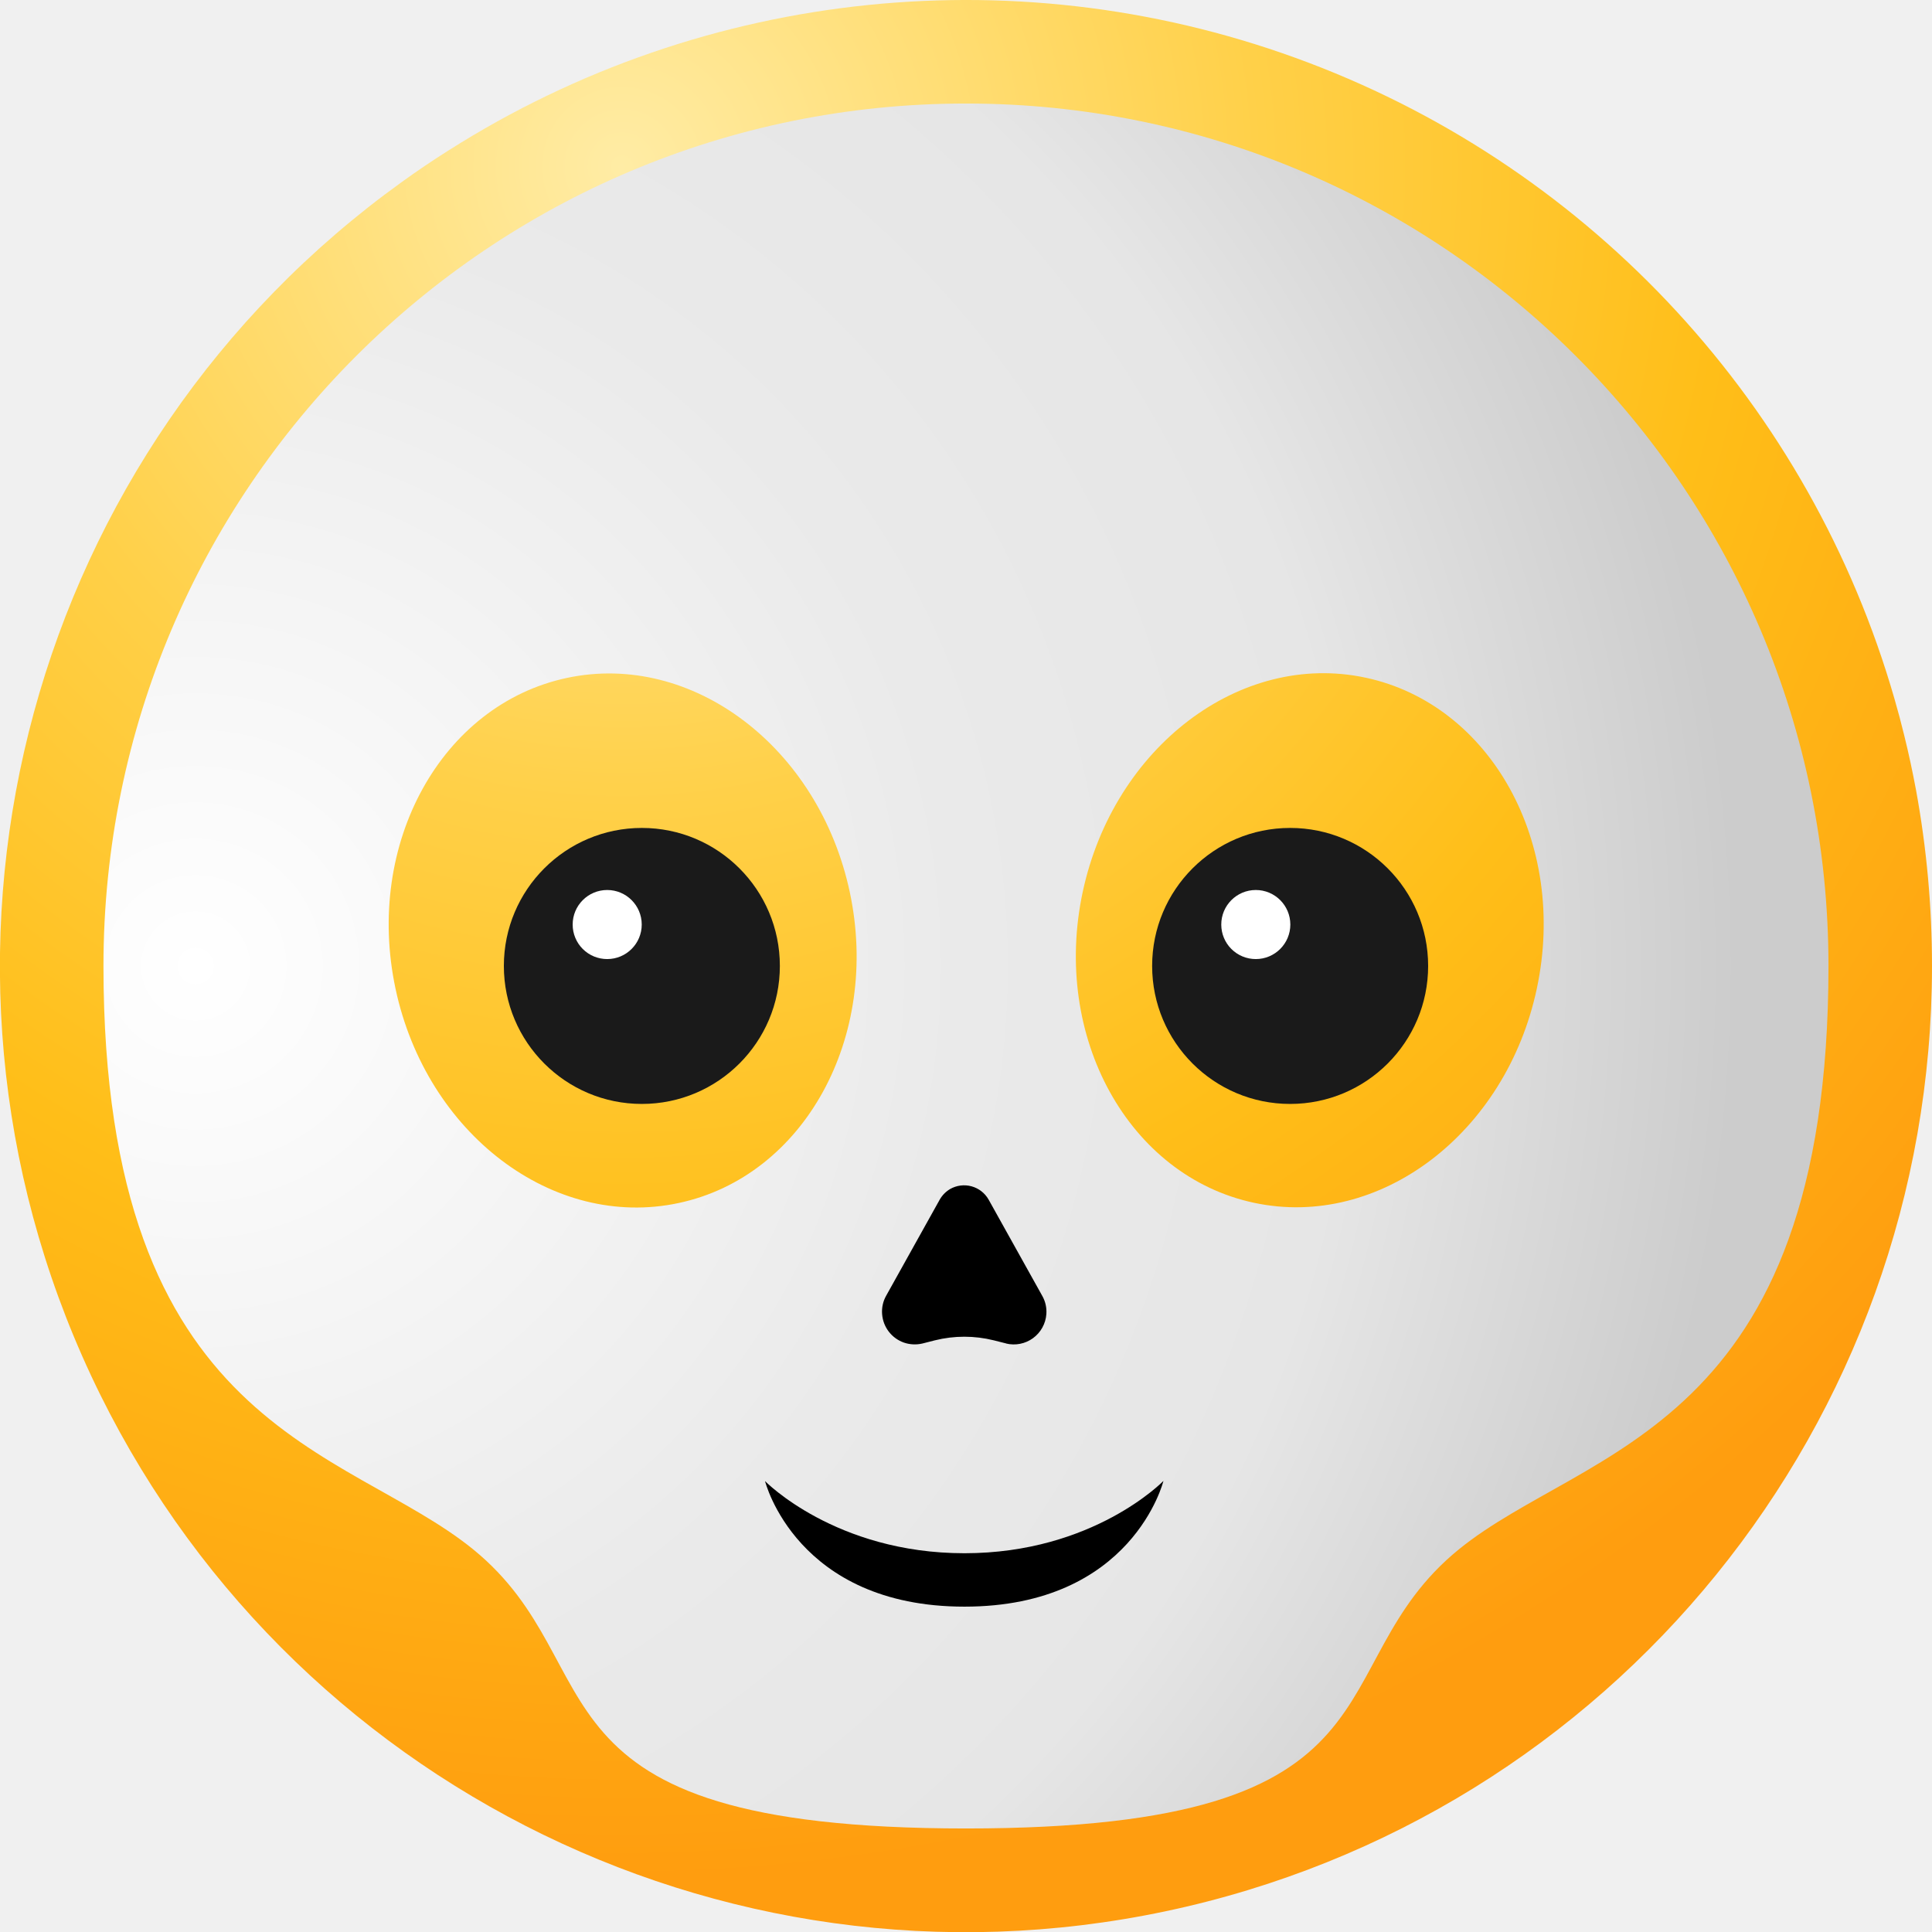
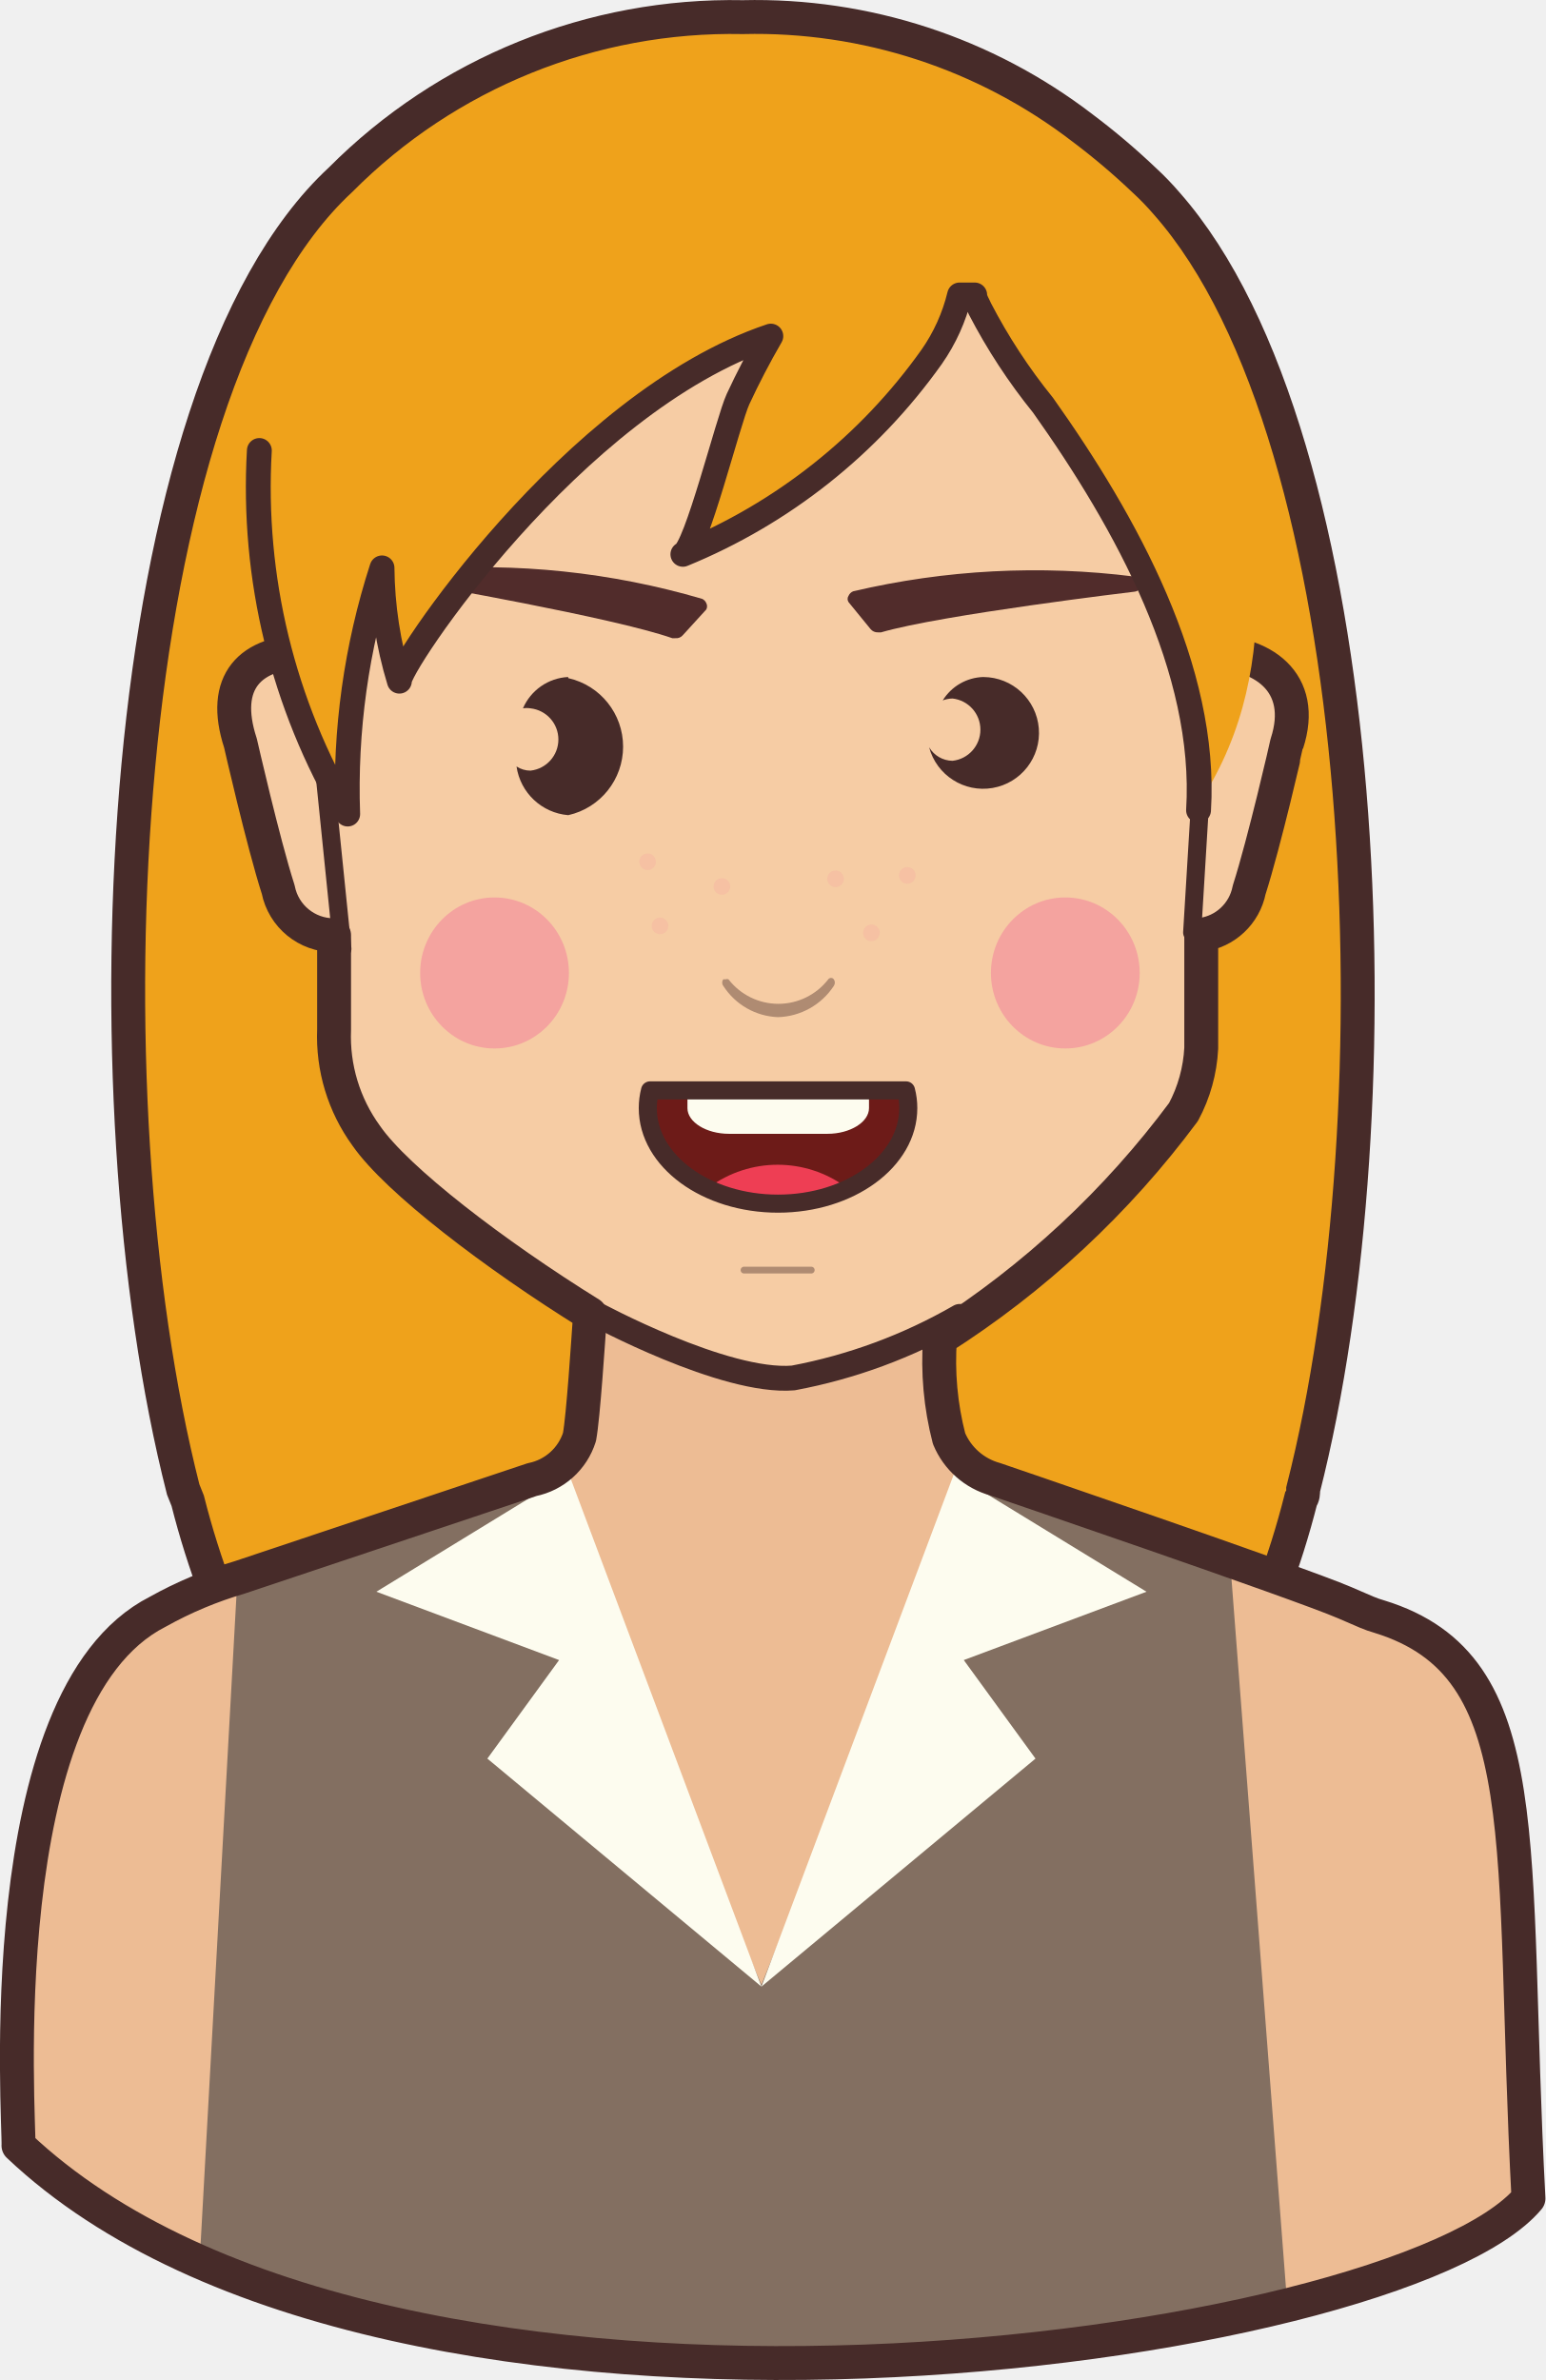
- <svg xmlns="http://www.w3.org/2000/svg" id="Layer_1" data-name="Layer 1" viewBox="0 0 301 300.99">
+ <svg xmlns="http://www.w3.org/2000/svg" id="long-hair-lady" viewBox="0 0 684.04 1053.38">
  <defs>
    <style>
+             .cls-1,
+             .cls-16 {
+                 fill: #efa21b;
+             }
+ 
+             .cls-1,
+             .cls-14,
+             .cls-15,
+             .cls-6 {
+                 stroke: #472b29;
+             }
+ 
            .cls-1 {
-                 fill: url(#radial-gradient);
+                 stroke-miterlimit: 10;
+             }
+ 
+             .cls-1,
+             .cls-14 {
+                 stroke-width: 15px;
            }

            .cls-2 {
-                 fill: url(#radial-gradient-2);
+                 fill: #f6cca4;
            }

            .cls-3 {
-                 fill: #1a1a1a;
+                 fill: #edbc94;
            }

            .cls-4 {
-                 fill: #fff;
+                 opacity: 0.8;
+             }
+ 
+             .cls-5 {
+                 fill: #f4989e;
+             }
+ 
+             .cls-14,
+             .cls-15,
+             .cls-6 {
+                 fill: none;
+                 stroke-linecap: round;
+                 stroke-linejoin: round;
+             }
+ 
+             .cls-6 {
+                 stroke-width: 8px;
+             }
+ 
+             .cls-7 {
+                 fill: #6d1b18;
+             }
+ 
+             .cls-8 {
+                 fill: #ee3e54;
+             }
+ 
+             .cls-9 {
+                 fill: #fdfcef;
+             }
+ 
+             .cls-10 {
+                 fill: #836f61;
+             }
+ 
+             .cls-11,
+             .cls-13 {
+                 fill: #472b29;
+             }
+ 
+             .cls-11 {
+                 opacity: 0.41;
+                 isolation: isolate;
+             }
+ 
+             .cls-12 {
+                 fill: #512c2b;
+             }
+ 
+             .cls-15 {
+                 stroke-width: 11px;
+             }
+ 
+             .cls-17 {
+                 opacity: 0.27;
            }
        </style>
-     <radialGradient id="radial-gradient" cx="-806.13" cy="693.23" r="1.07" gradientTransform="matrix(111.5, 222.48, 222.5, -111.5, -64261.56, 256671.7)" gradientUnits="userSpaceOnUse">
-       <stop offset="0" stop-color="#ffeca5" />
-       <stop offset="0.37" stop-color="#ffd048" />
-       <stop offset="0.64" stop-color="#ffbe18" />
-       <stop offset="0.99" stop-color="#ff9d0f" />
-     </radialGradient>
-     <radialGradient id="radial-gradient-2" cx="30.46" cy="150.5" r="242.78" gradientTransform="translate(0 0.01)" gradientUnits="userSpaceOnUse">
-       <stop offset="0" stop-color="#fff" />
-       <stop offset="0.49" stop-color="#eaeaea" />
-       <stop offset="0.74" stop-color="#e6e6e6" />
-       <stop offset="0.99" stop-color="#ccc" />
-     </radialGradient>
  </defs>
-   <path id="faceOutline" class="cls-1" d="M301,150.52A150.5,150.5,0,1,1,62.62,28.35q3.56-2.57,7.27-4.91a150.49,150.49,0,0,1,225.26,85.43q.81,2.79,1.5,5.62c.71,2.85,1.32,5.72,1.86,8.6A152,152,0,0,1,301,150.52Z" transform="translate(0 -0.01)" />
-   <g id="face">
-     <path class="cls-2" d="M150.52,16.14A134.36,134.36,0,0,0,16.12,150.51c0,72.54,37.78,74.78,57.59,90.88,22.57,18.36,6.15,43.49,76.79,43.49s54.22-25.13,76.79-43.49c19.84-16.1,57.58-18.34,57.58-90.88A134.35,134.35,0,0,0,150.52,16.14Zm-44.8,171.3c-19.56,4.18-39.29-10.8-44.1-33.4s7.15-44.24,26.69-48.41,39.29,10.8,44.09,33.4S125.26,183.29,105.72,187.44ZM239.44,154c-4.8,22.61-24.54,37.58-44.08,33.4s-31.5-25.85-26.68-48.41,24.54-37.58,44.08-33.4,31.49,25.81,26.68,48.4Z" transform="translate(0 -0.01)" />
+   <path class="cls-1" d="M1219.71,672.33c0,1.67,0,3-1,4.35a375.57,375.57,0,0,1-13,41.27,187.7,187.7,0,0,1-27.9,53.13,78.11,78.11,0,0,1-16.71,16.71,81.33,81.33,0,0,1-46.45,12.53h-284a79.62,79.62,0,0,1-48.12-13.7,76.35,76.35,0,0,1-15.54-14.87A188,188,0,0,1,739,718.62a377.73,377.73,0,0,1-13-41.27l-2-5C679.34,497.06,692.54,186.27,793.63,92.7a244.31,244.31,0,0,1,178.12-72,237.44,237.44,0,0,1,150.38,49.12,305.48,305.48,0,0,1,27.23,23.06,119.61,119.61,0,0,1,10,10.36C1251.45,207.66,1262.81,503.41,1219.71,672.33Z" transform="translate(-642.92 -13.12)" />
+   <path class="cls-2" d="M1175.59,298.89c2.18-25.4-5.34-47.12-3.67-59.82h0c-22.22-27.57-36.26-60-66.84-79.7A395.14,395.14,0,0,0,991.8,112.09C896.56,88.19,803,157.87,773.58,247.93l-1,1.67a336.86,336.86,0,0,1,6.18,49.12c-25.73,0-38.76,13.54-29.91,40.61,0,0,10,44.11,16.71,65a25.23,25.23,0,0,0,24.73,20.22v41.77a75.06,75.06,0,0,0,14.2,47c25.23,36.42,154.22,120.3,185.47,117,50.13,0,150.38-85.89,177-128.66a67,67,0,0,0,7.85-28.24V423.21A25.24,25.24,0,0,0,1195.31,405C1202,384.11,1212,340.5,1212,340,1220.88,312.26,1201.33,298.39,1175.59,298.89Z" transform="translate(-642.92 -13.12)" />
+   <path class="cls-3" d="M1252.79,726.14l-5.68-2-9.69-4c-20.55-8.85-154.73-54.64-154.73-54.64a31.08,31.08,0,0,1-20.38-18,150.08,150.08,0,0,1-3.84-48.79,369.16,369.16,0,0,1-70.68,23.56c-31.08,3-86-37.93-86-37.93s-1.51,50.12-3.68,62a27.75,27.75,0,0,1-21,18.88L747.68,708.26a280.62,280.62,0,0,0-36.26,15.2c-72.85,31.08-60.31,229.92-61,238.94,113.62,117,272.35,91.56,448.29,91.56a421.59,421.59,0,0,0,219.56-67.83C1311.1,829.4,1324,748,1252.79,726.14Z" transform="translate(-642.92 -13.12)" />
+   <g id="leftChin" class="cls-4">
+     <ellipse class="cls-5" cx="218.89" cy="430.63" rx="32.92" ry="33.42" />
  </g>
-   <g id="rightEyeB">
-     <path class="cls-3" d="M201,172a21.5,21.5,0,1,0-21.5-21.5A21.5,21.5,0,0,0,201,172Z" transform="translate(0 -0.01)" />
+   <g id="rightChin" class="cls-4">
+     <ellipse class="cls-5" cx="471.52" cy="430.63" rx="32.92" ry="33.42" />
  </g>
-   <path id="rightEyeW" class="cls-4" d="M195.65,149.43a5.38,5.38,0,1,0-5.38-5.37A5.37,5.37,0,0,0,195.65,149.43Z" transform="translate(0 -0.01)" />
-   <path id="leftEyeB" class="cls-3" d="M100,172a21.5,21.5,0,1,0-21.5-21.5A21.5,21.5,0,0,0,100,172Z" transform="translate(0 -0.01)" />
-   <path id="leftEyeW" class="cls-4" d="M94.6,149.43a5.38,5.38,0,1,0-5.38-5.37A5.37,5.37,0,0,0,94.6,149.43Z" transform="translate(0 -0.01)" />
-   <path id="nose" d="M156.77,209.32l-1.94-.49a19,19,0,0,0-9.18,0l-1.92.49a5.24,5.24,0,0,1-2.91-.14,5.1,5.1,0,0,1-3.39-4.44,5,5,0,0,1,.62-2.84l8.36-15a4.52,4.52,0,0,1,1.61-1.64,4.39,4.39,0,0,1,6,1.64l8.36,15a5,5,0,0,1,.64,2.84,5.09,5.09,0,0,1-6.3,4.58Z" transform="translate(0 -0.01)" />
-   <path id="mouth" d="M119.19,230.76S130.14,242,150.26,242s31-11.27,31-11.27-4.8,19.59-31,19.59S119.19,230.76,119.19,230.76Z" transform="translate(0 -0.01)" />
+   <line class="cls-6" x1="137.85" y1="285.6" x2="151.55" y2="419.94" />
+   <line class="cls-6" x1="535.85" y1="277.92" x2="527.66" y2="412.76" />
+   <path class="cls-7" d="M930.64,495.72a31.06,31.06,0,0,0-1,7.85c0,23.4,25.9,42.28,57.65,42.28s57.64-18.88,57.64-42.28a30.62,30.62,0,0,0-1-7.85Z" transform="translate(-642.92 -13.12)" />
+   <path id="toung" class="cls-8" d="M1017.53,538.66a51.13,51.13,0,0,0-60.82,0A74.13,74.13,0,0,0,1017.53,538.66Z" transform="translate(-642.92 -13.12)" />
+   <path id="teeth" class="cls-9" d="M947.19,495.72v7.85c0,6.19,8.35,11.37,18.38,11.37h43.61c10,0,18.37-5.18,18.37-11.37v-7.85Z" transform="translate(-642.92 -13.12)" />
+   <path class="cls-6" d="M930.64,495.72a31.06,31.06,0,0,0-1,7.85c0,23.4,25.9,42.28,57.65,42.28s57.64-18.88,57.64-42.28a30.62,30.62,0,0,0-1-7.85Z" transform="translate(-642.92 -13.12)" />
+   <path class="cls-10" d="M834.9,679.52l47.29-16.71,97.74,228.74,75.36-185.8L1074,662.81l112.78,33.42,25.9,337s-240.27,70.52-481.22-22.39l16.71-302.26Z" transform="translate(-642.92 -13.12)" />
+   <polygon class="cls-9" points="166.59 704.49 247.46 734.74 215.71 778.35 337.02 879.27 251.8 652.36 166.59 704.49" />
+   <polygon class="cls-9" points="507.45 704.49 422.23 652.36 337.02 879.27 458.32 778.35 426.58 734.74 507.45 704.49" />
+   <path class="cls-11" d="M987.29,463.31A30.62,30.62,0,0,0,1012,449.44a2.54,2.54,0,0,0,0-2.84h0a1.51,1.51,0,0,0-2.09-.42,1.4,1.4,0,0,0-.42.42,27.9,27.9,0,0,1-44.11,0,1.5,1.5,0,0,0-1.34,0,1.43,1.43,0,0,0-1,0,2.34,2.34,0,0,0,0,2.84A30.07,30.07,0,0,0,987.29,463.31Z" transform="translate(-642.92 -13.12)" />
+   <path class="cls-11" d="M1002.16,576.76a1.51,1.51,0,0,0,0-3H972.42a1.51,1.51,0,1,0,0,3Z" transform="translate(-642.92 -13.12)" />
+   <path class="cls-12" d="M953.7,278.17a346.5,346.5,0,0,0-124-13,3.27,3.27,0,1,0-.33,6.52s84.88,14.7,111.11,23.89h1.34a3.8,3.8,0,0,0,3.34-1.34l10.36-11.36a3,3,0,0,0,0-2.84A3.67,3.67,0,0,0,953.7,278.17Z" transform="translate(-642.92 -13.12)" />
+   <path class="cls-12" d="M1020.54,274.83A351.08,351.08,0,0,1,1145,268.31a3.52,3.52,0,0,1,3.34,3.35A3.68,3.68,0,0,1,1145,275s-85.38,10.19-112.12,18h-1.34a4,4,0,0,1-3.34-1.5l-9.69-11.86a2.5,2.5,0,0,1,0-2.84A3.7,3.7,0,0,1,1020.54,274.83Z" transform="translate(-642.92 -13.12)" />
+   <path id="leftEye" class="cls-13" d="M894.39,312.76a23,23,0,0,0-20,13.87,10.4,10.4,0,0,1,3.34,0,13.87,13.87,0,0,1,0,27.57,11.25,11.25,0,0,1-6.19-1.84,25.23,25.23,0,0,0,22.9,21.55,31.08,31.08,0,0,0,0-60.65Z" transform="translate(-642.92 -13.12)" />
+   <path id="rightEye" class="cls-13" d="M1078.18,312.76a21.89,21.89,0,0,0-18,10.36,12.63,12.63,0,0,1,4.34-.84,13.87,13.87,0,0,1,0,27.57,12.18,12.18,0,0,1-10.36-6,24.73,24.73,0,1,0,24.06-31.08Z" transform="translate(-642.92 -13.12)" />
+   <path class="cls-14" d="M1253.46,728.64a49,49,0,0,1-5.68-2l-9.69-4.18c-20.56-8.86-154.73-54.64-154.73-54.64a31.06,31.06,0,0,1-20.38-18,136.52,136.52,0,0,1-4-44.28,405.34,405.34,0,0,0,107.77-100.25,66.83,66.83,0,0,0,7.85-28.24V426.88A24.89,24.89,0,0,0,1195.81,407c6.69-20.89,16.71-64.5,16.71-64.83,8.86-27.07-10.69-41.11-36.42-40.6,0-7,0-18.05,1.17-16.71a78.61,78.61,0,0,0,7.35-28.91c0-104.26-92.74-188.81-207.19-188.81S770.07,151.69,770.07,256a74.9,74.9,0,0,0,7.86,27.4,170.21,170.21,0,0,1,1.33,18c-25.73,0-38.76,13.53-29.91,40.6,0,0,10,43.94,16.71,64.83a25.07,25.07,0,0,0,24.73,20.22v41.77A74.69,74.69,0,0,0,805,515.77c13.54,19.55,56.81,52.63,99.09,78.87-.84,12.2-3,45.45-4.68,54.47a27.73,27.73,0,0,1-21,18.88L749,711.27a174.19,174.19,0,0,0-36.26,15.2c-75.36,38.26-61,227.24-61.65,236.26,164.24,155.56,611.2,91.57,668.35,23.4C1311.1,829.4,1324.64,750.53,1253.46,728.64Z" transform="translate(-642.92 -13.12)" />
+   <path class="cls-15" d="M906.25,594.47S963.56,625.54,994,623a234,234,0,0,0,73.69-27.24" transform="translate(-642.92 -13.12)" />
+   <path class="cls-16" d="M984.11,32.89C802,36.9,753,216.68,758.21,212.17a284,284,0,0,0,39.1,160.91,320.56,320.56,0,0,1,15-108.94,180.83,180.83,0,0,0,7.85,50.12c-1.51-5.18,76.52-123.31,164.41-152.55-5.34,9.19-10.19,18.55-14.53,27.91s-18.55,66.83-24.4,68.67a253.67,253.67,0,0,0,110.11-87.22,83.53,83.53,0,0,0,12.7-27.07h6.68c0,2.17,1.51,4.35,2.34,6.35A253.34,253.34,0,0,0,1105.42,193c36.92,52,69.34,117,65.5,179.62,41.77-59.49,29.24-129.5,13.2-199.51C1184.62,171.07,1132.65,29.55,984.11,32.89Z" transform="translate(-642.92 -13.12)" />
+   <g class="cls-17">
+     <g class="cls-4">
+       <circle class="cls-5" cx="286.64" cy="381.41" r="3.68" />
+     </g>
+     <g class="cls-4">
+       <circle class="cls-5" cx="292.12" cy="409.79" r="3.68" />
+     </g>
+     <g class="cls-4">
+       <circle class="cls-5" cx="319.52" cy="392.35" r="3.68" />
+     </g>
+     <g class="cls-4">
+       <circle class="cls-5" cx="369.82" cy="388.95" r="3.68" />
+     </g>
+     <g class="cls-4">
+       <circle class="cls-5" cx="385.71" cy="412.88" r="3.68" />
+     </g>
+     <g class="cls-4">
+       <circle class="cls-5" cx="401.59" cy="387.45" r="3.68" />
+     </g>
+   </g>
+   <path class="cls-15" d="M757.71,212.51a284,284,0,0,0,39.1,160.9A317.41,317.41,0,0,1,812,264.47a177.14,177.14,0,0,0,7.69,50.13c-1.51-5.35,76.52-123.31,164.41-152.72-5.34,9.19-10.19,18.55-14.53,27.9s-18.55,66.84-24.4,68.68a252.44,252.44,0,0,0,110.11-87.39,81,81,0,0,0,12.37-27.4h6.68c0,2,1.5,4.17,2.34,6.18a252.67,252.67,0,0,0,27.9,42.61c36.93,52,72.69,117,68.84,179.28" transform="translate(-642.92 -13.12)" />
  <style>
-  
-         @keyframes bink{
-             0%{opacity: 100%;}
-             25%{opacity: 50%}
-             50%{opacity: 0%}
-             75%{opacity: 50%}
-             100%{opacity: 100%}
+             #rightEye, #leftEye {
+                 animation:Blink 2s infinite ease-in-out;
+             }
+ 
+             @keyframes Blink{
+             0%{opacity: 0;}
+             25%{opacity: 1;}
+             45%{opacity: 1;}
+             50%{opacity: 0;}
+             65%{opacity: 1;}
+             95%{opacity: 1;}
+             100%{opacity: 0;}
        }
-         #leftEyeW,#rightEyeW{
-             animation: bink 3s infinite ease-in-out;
-         }
-     </style>
+         </style>
</svg>
